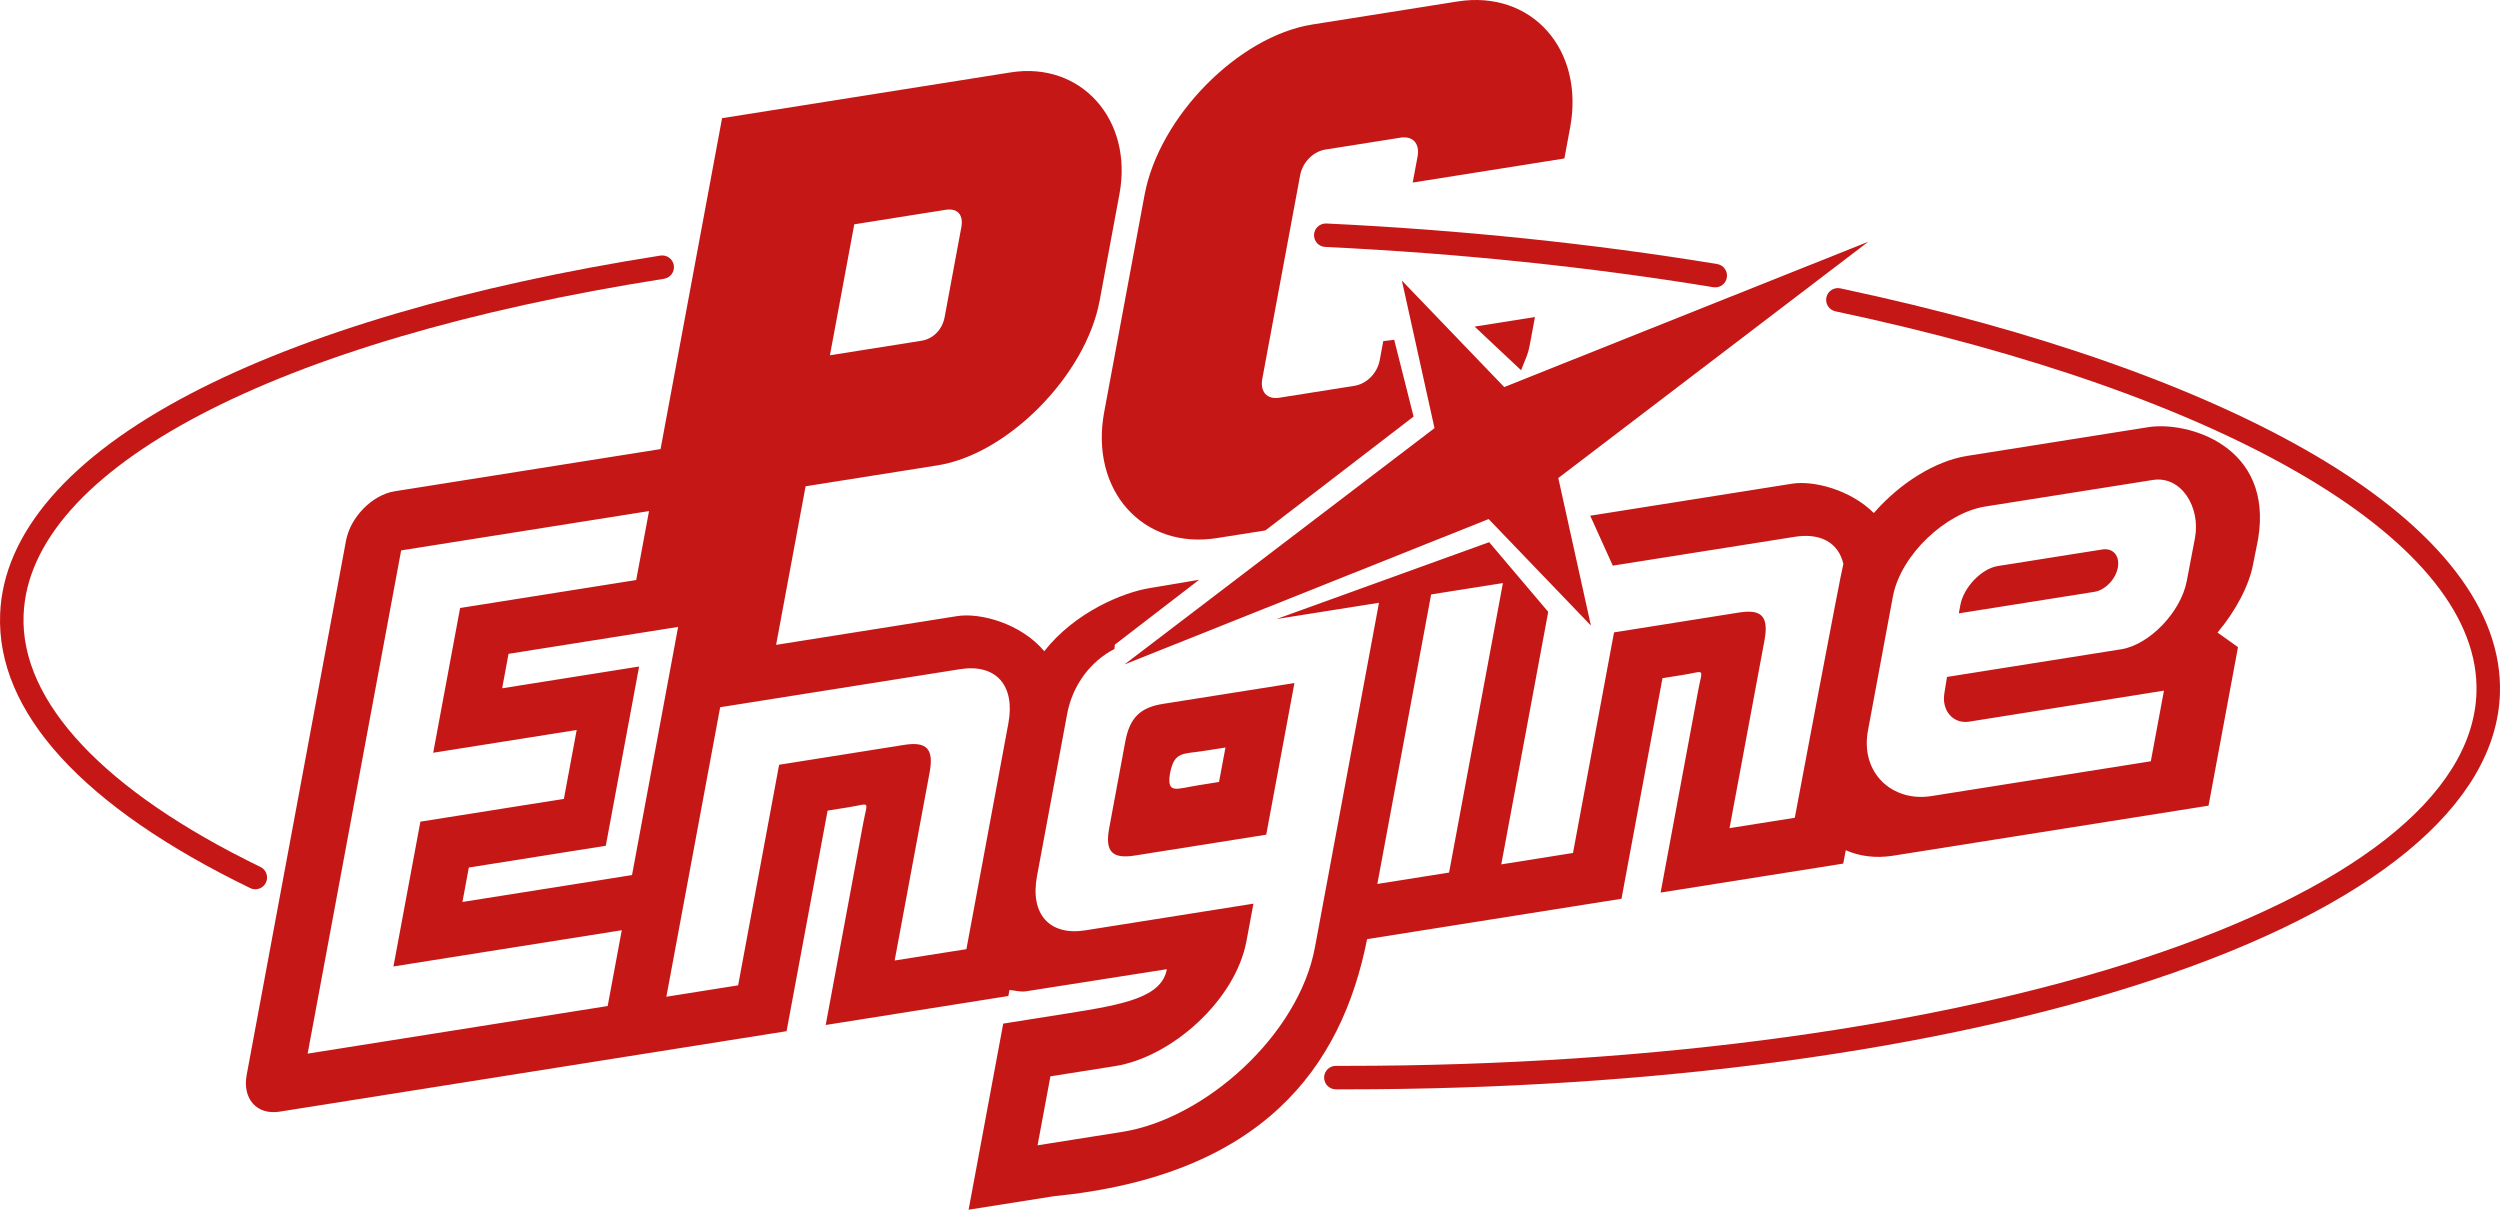
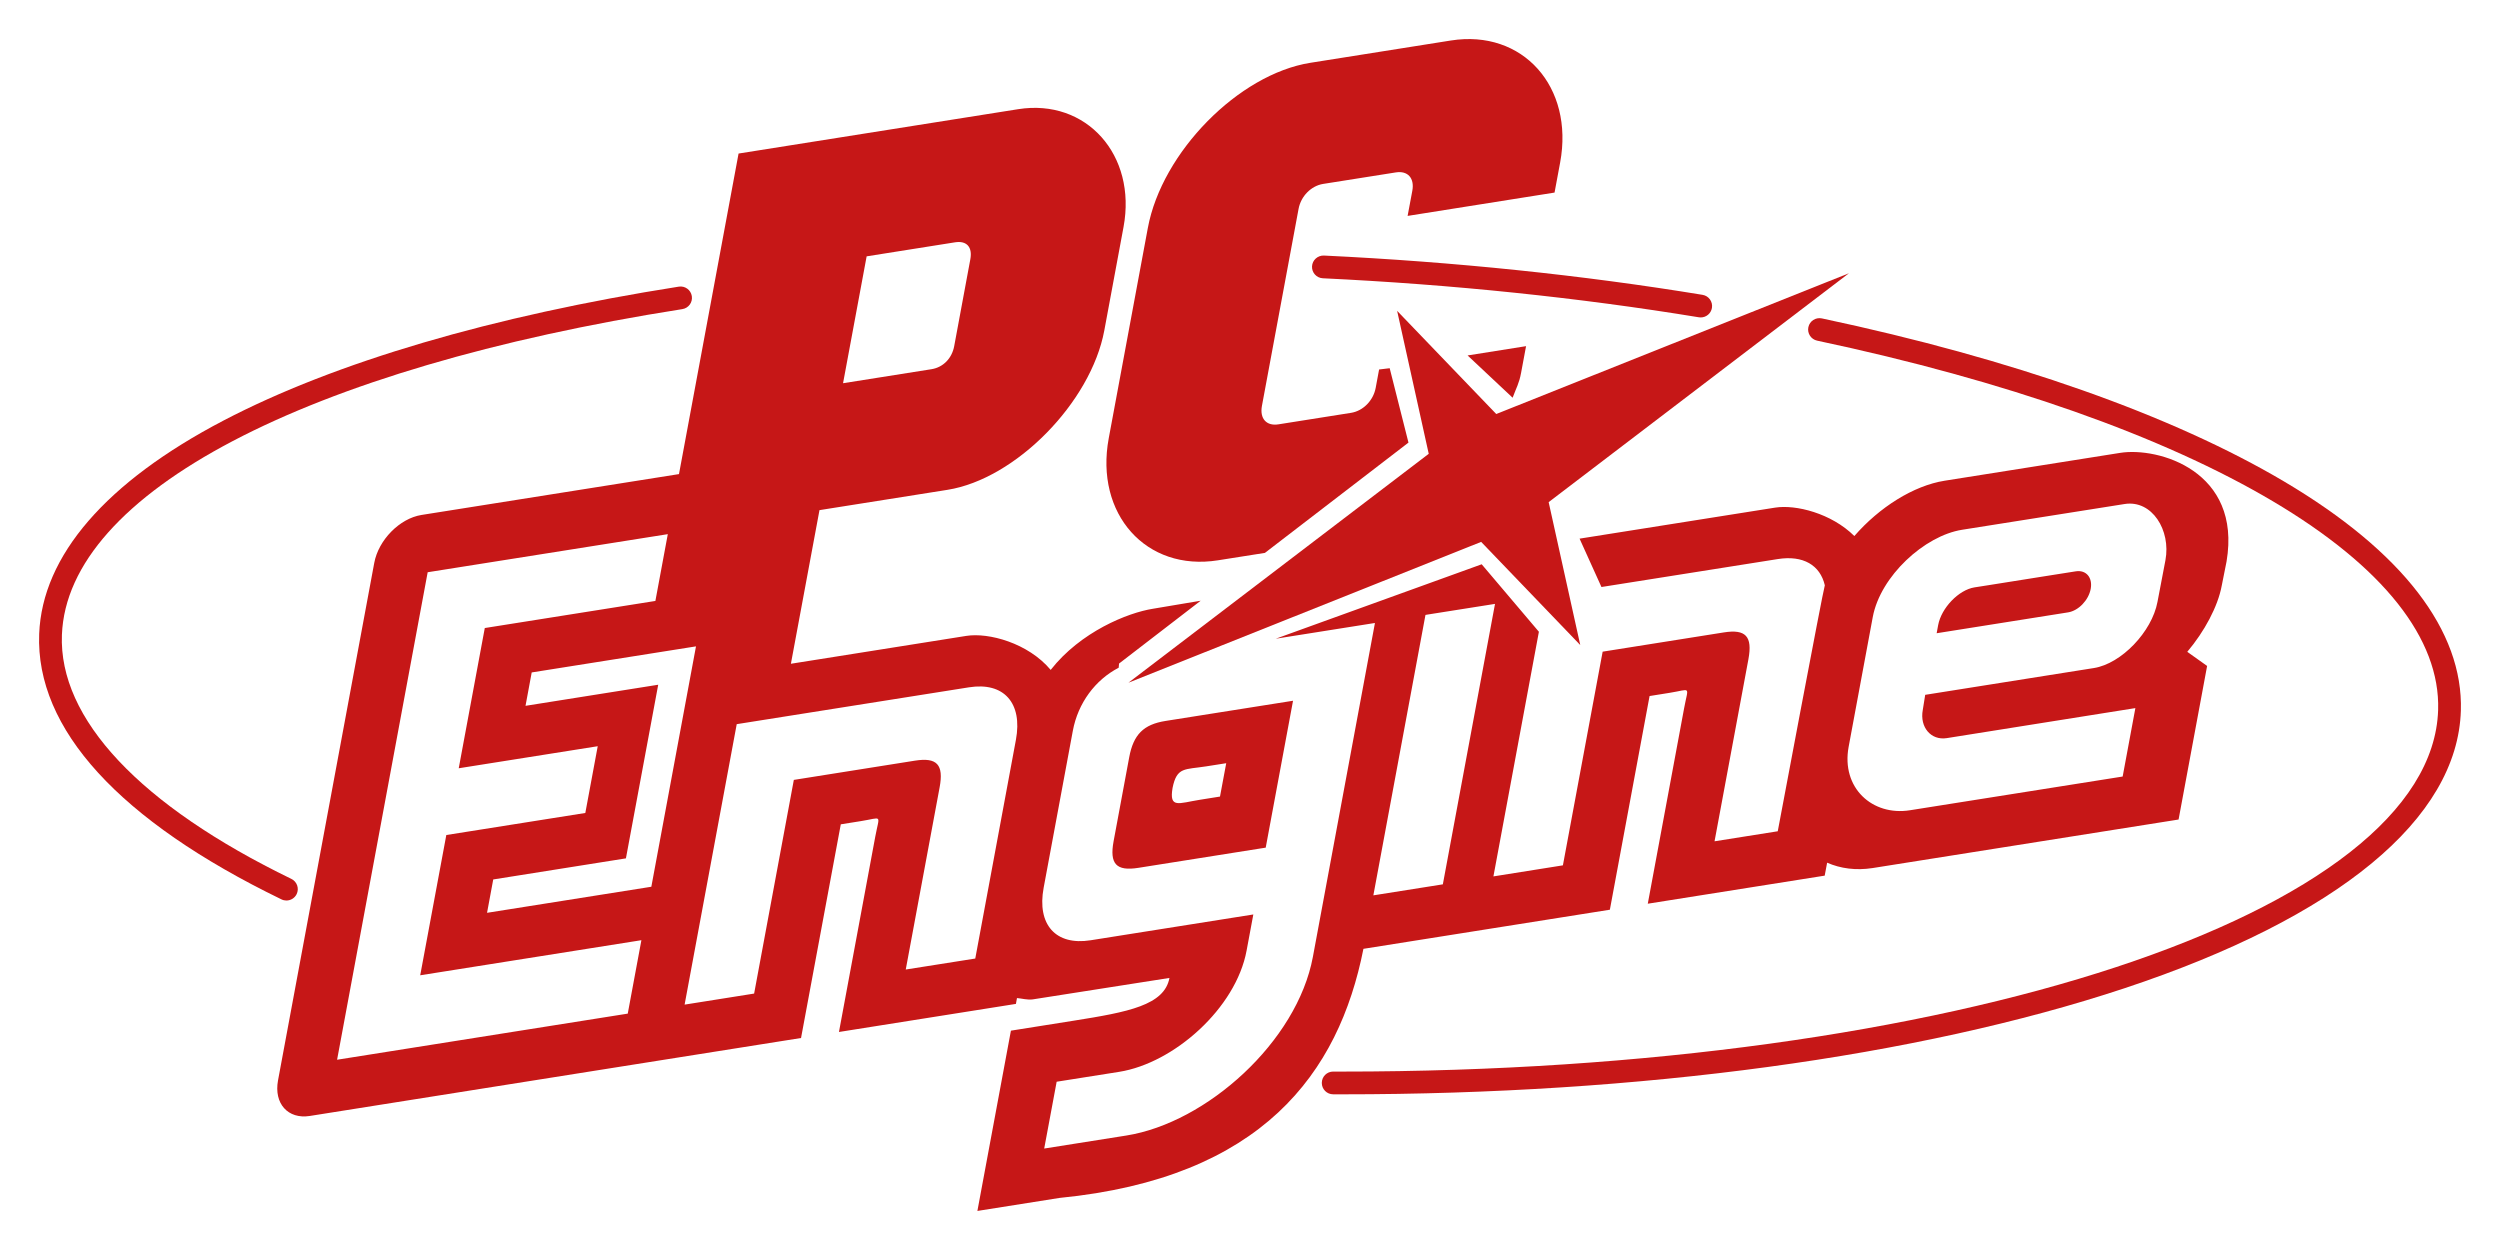
- <svg xmlns="http://www.w3.org/2000/svg" version="1.2" baseProfile="tiny" id="Layer_1" x="0px" y="0px" width="566.936px" height="274.332px" viewBox="0 0 566.936 274.332" xml:space="preserve">
-   <g>
-     <g>
-       <path fill="#C61717" d="M57.9,201.665c-0.39,0-0.787-0.088-1.161-0.271C18.76,182.96-0.85,161.473,0.028,139.247    c0.714-18.296,15.645-35.57,43.177-49.959c26.123-13.65,62.969-24.482,106.557-31.33c1.454-0.227,2.815,0.766,3.043,2.218    c0.229,1.452-0.764,2.813-2.217,3.043C62.295,77.085,6.644,106.298,5.35,139.458c-0.777,19.661,18.299,39.957,53.715,57.146    c1.323,0.645,1.875,2.231,1.233,3.561C59.836,201.111,58.888,201.665,57.9,201.665z" />
-     </g>
-     <g>
-       <path fill="#C61717" d="M388.979,65.167c-0.145,0-0.289-0.011-0.436-0.035c-28.057-4.606-57.67-7.681-88.022-9.133    c-1.472-0.069-2.604-1.317-2.533-2.787c0.07-1.468,1.341-2.589,2.787-2.531c30.558,1.463,60.379,4.557,88.636,9.196    c1.447,0.238,2.434,1.607,2.193,3.06C391.388,64.242,390.261,65.167,388.979,65.167z" />
-     </g>
-     <g>
-       <path fill="#C61717" d="M305.16,247.033c-0.746,0-1.486,0-2.232-0.003c-1.471-0.003-2.655-1.198-2.651-2.671    c0.005-1.467,1.19-2.652,2.658-2.652c0.004,0,0.008,0,0.013,0c0.73,0.002,1.479,0.002,2.215,0.002    c142.504,0.002,254.953-37.04,256.436-84.646c0.521-16.658-12.861-33.561-38.709-48.873    c-25.734-15.251-62.619-28.25-106.66-37.589c-1.438-0.306-2.355-1.72-2.053-3.157c0.303-1.439,1.721-2.354,3.158-2.052    c44.6,9.459,82.039,22.674,108.27,38.217c27.615,16.364,41.902,34.907,41.316,53.62c-0.787,25.316-28.754,48.396-78.748,64.975    C439.834,238.23,374.916,247.033,305.16,247.033z" />
-     </g>
-     <polygon fill="#C61717" points="353.382,108.404 423.681,54.818 341.114,87.776 317.91,63.624 325.308,97.091 255.009,150.675    337.58,117.708 360.78,141.861  " />
-     <g>
-       <path fill="#C61717" d="M265.343,175.296c1.008-4.961,2.846-4.239,7.877-5.039l4.683-0.737l-1.458,7.809l-4.683,0.748    C266.731,178.874,264.516,180.22,265.343,175.296z M255.19,168.148l-3.645,19.605c-0.998,5.354,0.62,7.078,5.772,6.264    l29.831-4.732l6.395-34.387l-29.833,4.726C258.555,160.441,256.179,162.796,255.19,168.148z M444.558,137.198l-0.348,1.896    l30.771-4.885c2.429-0.39,4.796-2.845,5.291-5.5c0.485-2.653-1.075-4.492-3.507-4.104l-7.902,1.248l-12.609,2.007l-3.195,0.5    C449.363,128.951,445.308,133.165,444.558,137.198z M228.671,225.867l0.25-1.367c1.058,0.08,2.476,0.489,3.714,0.305l31.98-5.017    c-1.188,6.38-9.615,7.979-22.475,10.017l-14.637,2.325l-7.848,42.202l19.229-3.047c47.345-4.674,65.357-29.143,71.139-58.313    l57.688-9.156l9.295-50.021l4.692-0.75c5.142-0.815,4.384-1.746,3.396,3.597l-8.508,45.77l41.416-6.572l0.567-3.033    c3.126,1.379,6.778,1.865,10.646,1.258l71.625-11.36l6.68-35.953l-4.643-3.306c4.023-4.764,7.158-10.593,8.066-15.485l1.129-5.67    c3.572-21.207-15.979-26.838-24.9-25.42l-41.104,6.521c-7.279,1.156-15.295,6.229-21.127,12.949    c-5.395-5.342-13.721-7.418-18.563-6.649l-45.76,7.259l5.123,11.322l41.27-6.54c5.951-0.948,9.928,1.428,11.019,6.14    c-0.438,1.248-11.019,57.579-11.019,57.579l-14.797,2.349l7.934-42.646c0.982-5.34-0.633-7.067-5.771-6.25l-28.356,4.504    l-9.304,50.021l-16.266,2.589l10.645-57.271l-13.391-15.796l-48.203,17.425l22.846-3.625l0.369-0.051l-14.527,78.155    c-3.691,19.854-24.877,38.84-43.668,41.823l-19.229,3.048l2.916-15.642l14.627-2.313c12.859-2.047,27.336-14.916,29.833-28.375    l1.578-8.468l-38.09,6.041c-8.167,1.298-12.6-3.663-10.993-12.291l6.83-36.741c1.208-6.529,5.282-11.951,10.733-14.769l0.09-0.979    l19.109-14.707l-11.163,1.877c-5.939,0.938-16.953,5.392-23.951,14.317c-5.292-6.313-14.547-8.786-19.759-7.959l-41.055,6.521    l6.69-35.962l29.953-4.752c15.944-2.526,33.586-20.458,36.721-37.301l4.503-24.232c3.135-16.854-8.716-30.104-24.661-27.576    l-65.457,10.384l-13.948,75.041l-60.275,9.565c-5.102,0.81-10.064,5.841-11.062,11.231L55.935,243.79    c-0.999,5.394,2.326,9.112,7.429,8.31l115.008-18.252l9.305-50.021l4.682-0.748c5.152-0.81,4.393-1.735,3.395,3.604l-8.506,45.756    L228.671,225.867z M143.328,198.441l-38.459,6.101l1.448-7.808l31.061-4.938l7.558-40.646l-31.061,4.936l1.447-7.814l38.459-6.104    L143.328,198.441z M141.001,210.951l-3.195,17.191l-68.042,10.795l21.207-114.121l56.211-8.916l-2.906,15.635l-39.937,6.342    l-6.1,32.828l32.539-5.162l-2.905,15.627l-32.539,5.162l-6.11,32.836L141.001,210.951z M219.157,215.247l-16.274,2.571    l7.927-42.633c0.999-5.344-0.619-7.078-5.771-6.262l-28.355,4.504l-9.294,50.021l-16.275,2.586l12.201-65.652l0.379-0.063    l53.984-8.563c8.167-1.299,12.6,3.652,10.993,12.289L219.157,215.247z M324.918,134.741l15.905-2.516l-12.211,65.652    l-16.267,2.578l12.199-65.646L324.918,134.741z M423.604,165.684l5.647-30.372c1.791-9.604,12.113-19.04,20.908-20.438    l38.049-6.029c6.412-1.021,10.865,6.14,9.557,13.147l-1.865,9.774c-1.311,7.009-8.469,14.458-14.875,15.476l-39.498,6.271    l-0.568,3.545c-0.75,4.03,1.926,7.18,5.621,6.59l44.147-7.029l-2.976,16.02l-49.801,7.896    C429.154,181.927,421.826,175.296,423.604,165.684z M188.206,80.568l5.522-29.703l20.707-3.285    c2.716-0.43,4.104,1.119,3.564,3.983l-3.774,20.329c-0.54,2.875-2.596,4.961-5.312,5.391L188.206,80.568z" />
-       <g>
-         <path fill="#C61717" d="M320.565,94.466l-4.396-17.412l-2.479,0.299l-0.797,4.293c-0.552,2.977-2.943,5.4-5.753,5.852     l-17.015,2.695c-2.808,0.449-4.414-1.348-3.862-4.323l8.575-46.117c0.55-2.965,2.943-5.392,5.748-5.841l17.02-2.695     c2.807-0.448,4.412,1.349,3.857,4.313l-1.098,5.87l34.396-5.462l1.308-7.029c3.296-17.741-8.767-31.229-25.562-28.574     l-32.906,5.223c-16.782,2.666-34.753,20.917-38.047,38.658l-9.154,49.243c-3.295,17.741,8.766,31.229,25.56,28.564l11-1.737     L320.565,94.466z" />
-         <path fill="#C61717" d="M344.946,83.962c0.897-2.416,1.519-3.334,1.979-5.812l1.168-6.26l-13.688,2.176L344.946,83.962z" />
+ <svg xmlns="http://www.w3.org/2000/svg" version="1.2" id="Layer_1" x="0px" y="0px" width="512" height="256" viewBox="0 0 512 256" xml:space="preserve">
+   <defs id="defs9016" />
+   <g id="g9031" transform="matrix(0.8748743,0,0,0.8748542,8.00021,7.9995)">
+     <g id="g9011">
+       <g id="g8989">
+         <path fill="#c61717" d="m 57.9,201.665 c -0.39,0 -0.787,-0.088 -1.161,-0.271 C 18.76,182.96 -0.85,161.473 0.028,139.247 c 0.714,-18.296 15.645,-35.57 43.177,-49.959 26.123,-13.65 62.969,-24.482 106.557,-31.33 1.454,-0.227 2.815,0.766 3.043,2.218 0.229,1.452 -0.764,2.813 -2.217,3.043 C 62.295,77.085 6.644,106.298 5.35,139.458 c -0.777,19.661 18.299,39.957 53.715,57.146 1.323,0.645 1.875,2.231 1.233,3.561 -0.462,0.946 -1.41,1.5 -2.398,1.5 z" id="path8987" />
+       </g>
+       <g id="g8993">
+         <path fill="#c61717" d="m 388.979,65.167 c -0.145,0 -0.289,-0.011 -0.436,-0.035 -28.057,-4.606 -57.67,-7.681 -88.022,-9.133 -1.472,-0.069 -2.604,-1.317 -2.533,-2.787 0.07,-1.468 1.341,-2.589 2.787,-2.531 30.558,1.463 60.379,4.557 88.636,9.196 1.447,0.238 2.434,1.607 2.193,3.06 -0.216,1.305 -1.343,2.23 -2.625,2.23 z" id="path8991" />
+       </g>
+       <g id="g8997">
+         <path fill="#c61717" d="m 305.16,247.033 c -0.746,0 -1.486,0 -2.232,-0.003 -1.471,-0.003 -2.655,-1.198 -2.651,-2.671 0.005,-1.467 1.19,-2.652 2.658,-2.652 0.004,0 0.008,0 0.013,0 0.73,0.002 1.479,0.002 2.215,0.002 142.504,0.002 254.953,-37.04 256.436,-84.646 C 562.12,140.405 548.738,123.502 522.89,108.19 497.156,92.939 460.271,79.94 416.23,70.601 c -1.438,-0.306 -2.355,-1.72 -2.053,-3.157 0.303,-1.439 1.721,-2.354 3.158,-2.052 44.6,9.459 82.039,22.674 108.27,38.217 27.615,16.364 41.902,34.907 41.316,53.62 -0.787,25.316 -28.754,48.396 -78.748,64.975 -48.339,16.026 -113.257,24.829 -183.013,24.829 z" id="path8995" />
+       </g>
+       <polygon fill="#c61717" points="337.58,117.708 360.78,141.861 353.382,108.404 423.681,54.818 341.114,87.776 317.91,63.624 325.308,97.091 255.009,150.675 " id="polygon8999" />
+       <g id="g9009">
+         <path fill="#c61717" d="m 265.343,175.296 c 1.008,-4.961 2.846,-4.239 7.877,-5.039 l 4.683,-0.737 -1.458,7.809 -4.683,0.748 c -5.031,0.797 -7.246,2.143 -6.419,-2.781 z m -10.153,-7.148 -3.645,19.605 c -0.998,5.354 0.62,7.078 5.772,6.264 l 29.831,-4.732 6.395,-34.387 -29.833,4.726 c -5.155,0.817 -7.531,3.172 -8.52,8.524 z m 189.368,-30.95 -0.348,1.896 30.771,-4.885 c 2.429,-0.39 4.796,-2.845 5.291,-5.5 0.485,-2.653 -1.075,-4.492 -3.507,-4.104 l -7.902,1.248 -12.609,2.007 -3.195,0.5 c -3.696,0.591 -7.751,4.805 -8.501,8.838 z m -215.887,88.669 0.25,-1.367 c 1.058,0.08 2.476,0.489 3.714,0.305 l 31.98,-5.017 c -1.188,6.38 -9.615,7.979 -22.475,10.017 l -14.637,2.325 -7.848,42.202 19.229,-3.047 c 47.345,-4.674 65.357,-29.143 71.139,-58.313 l 57.688,-9.156 9.295,-50.021 4.692,-0.75 c 5.142,-0.815 4.384,-1.746 3.396,3.597 l -8.508,45.77 41.416,-6.572 0.567,-3.033 c 3.126,1.379 6.778,1.865 10.646,1.258 l 71.625,-11.36 6.68,-35.953 -4.643,-3.306 c 4.023,-4.764 7.158,-10.593 8.066,-15.485 l 1.129,-5.67 c 3.572,-21.207 -15.979,-26.838 -24.9,-25.42 l -41.104,6.521 c -7.279,1.156 -15.295,6.229 -21.127,12.949 -5.395,-5.342 -13.721,-7.418 -18.563,-6.649 l -45.76,7.259 5.123,11.322 41.27,-6.54 c 5.951,-0.948 9.928,1.428 11.019,6.14 -0.438,1.248 -11.019,57.579 -11.019,57.579 l -14.797,2.349 7.934,-42.646 c 0.982,-5.34 -0.633,-7.067 -5.771,-6.25 l -28.356,4.504 -9.304,50.021 -16.266,2.589 10.645,-57.271 -13.391,-15.796 -48.203,17.425 22.846,-3.625 0.369,-0.051 -14.527,78.155 c -3.691,19.854 -24.877,38.84 -43.668,41.823 l -19.229,3.048 2.916,-15.642 14.627,-2.313 c 12.859,-2.047 27.336,-14.916 29.833,-28.375 l 1.578,-8.468 -38.09,6.041 c -8.167,1.298 -12.6,-3.663 -10.993,-12.291 l 6.83,-36.741 c 1.208,-6.529 5.282,-11.951 10.733,-14.769 l 0.09,-0.979 19.109,-14.707 -11.163,1.877 c -5.939,0.938 -16.953,5.392 -23.951,14.317 -5.292,-6.313 -14.547,-8.786 -19.759,-7.959 l -41.055,6.521 6.69,-35.962 29.953,-4.752 c 15.944,-2.526 33.586,-20.458 36.721,-37.301 l 4.503,-24.232 C 257,27.138 245.149,13.888 229.204,16.416 l -65.457,10.384 -13.948,75.041 -60.275,9.565 c -5.102,0.81 -10.064,5.841 -11.062,11.231 L 55.935,243.79 c -0.999,5.394 2.326,9.112 7.429,8.31 l 115.008,-18.252 9.305,-50.021 4.682,-0.748 c 5.152,-0.81 4.393,-1.735 3.395,3.604 l -8.506,45.756 z m -85.343,-27.426 -38.459,6.101 1.448,-7.808 31.061,-4.938 7.558,-40.646 -31.061,4.936 1.447,-7.814 38.459,-6.104 z m -2.327,12.51 -3.195,17.191 -68.042,10.795 21.207,-114.121 56.211,-8.916 -2.906,15.635 -39.937,6.342 -6.1,32.828 32.539,-5.162 -2.905,15.627 -32.539,5.162 -6.11,32.836 z m 78.156,4.296 -16.274,2.571 7.927,-42.633 c 0.999,-5.344 -0.619,-7.078 -5.771,-6.262 l -28.355,4.504 -9.294,50.021 -16.275,2.586 12.201,-65.652 0.379,-0.063 53.984,-8.563 c 8.167,-1.299 12.6,3.652 10.993,12.289 z m 105.761,-80.506 15.905,-2.516 -12.211,65.652 -16.267,2.578 12.199,-65.646 z m 98.686,30.943 5.647,-30.372 c 1.791,-9.604 12.113,-19.04 20.908,-20.438 l 38.049,-6.029 c 6.412,-1.021 10.865,6.14 9.557,13.147 l -1.865,9.774 c -1.311,7.009 -8.469,14.458 -14.875,15.476 l -39.498,6.271 -0.568,3.545 c -0.75,4.03 1.926,7.18 5.621,6.59 l 44.147,-7.029 -2.976,16.02 -49.801,7.896 c -8.796,1.392 -16.124,-5.239 -14.346,-14.851 z M 188.206,80.568 193.728,50.865 214.435,47.58 c 2.716,-0.43 4.104,1.119 3.564,3.983 l -3.774,20.329 c -0.54,2.875 -2.596,4.961 -5.312,5.391 z" id="path9001" />
+         <g id="g9007">
+           <path fill="#c61717" d="m 320.565,94.466 -4.396,-17.412 -2.479,0.299 -0.797,4.293 c -0.552,2.977 -2.943,5.4 -5.753,5.852 l -17.015,2.695 c -2.808,0.449 -4.414,-1.348 -3.862,-4.323 l 8.575,-46.117 c 0.55,-2.965 2.943,-5.392 5.748,-5.841 l 17.02,-2.695 c 2.807,-0.448 4.412,1.349 3.857,4.313 l -1.098,5.87 34.396,-5.462 1.308,-7.029 C 359.365,11.168 347.302,-2.32 330.507,0.335 L 297.601,5.558 C 280.819,8.224 262.848,26.475 259.554,44.216 L 250.4,93.459 c -3.295,17.741 8.766,31.229 25.56,28.564 l 11,-1.737 z" id="path9003" />
+           <path fill="#c61717" d="m 344.946,83.962 c 0.897,-2.416 1.519,-3.334 1.979,-5.812 l 1.168,-6.26 -13.688,2.176 z" id="path9005" />
+         </g>
      </g>
    </g>
  </g>
</svg>
